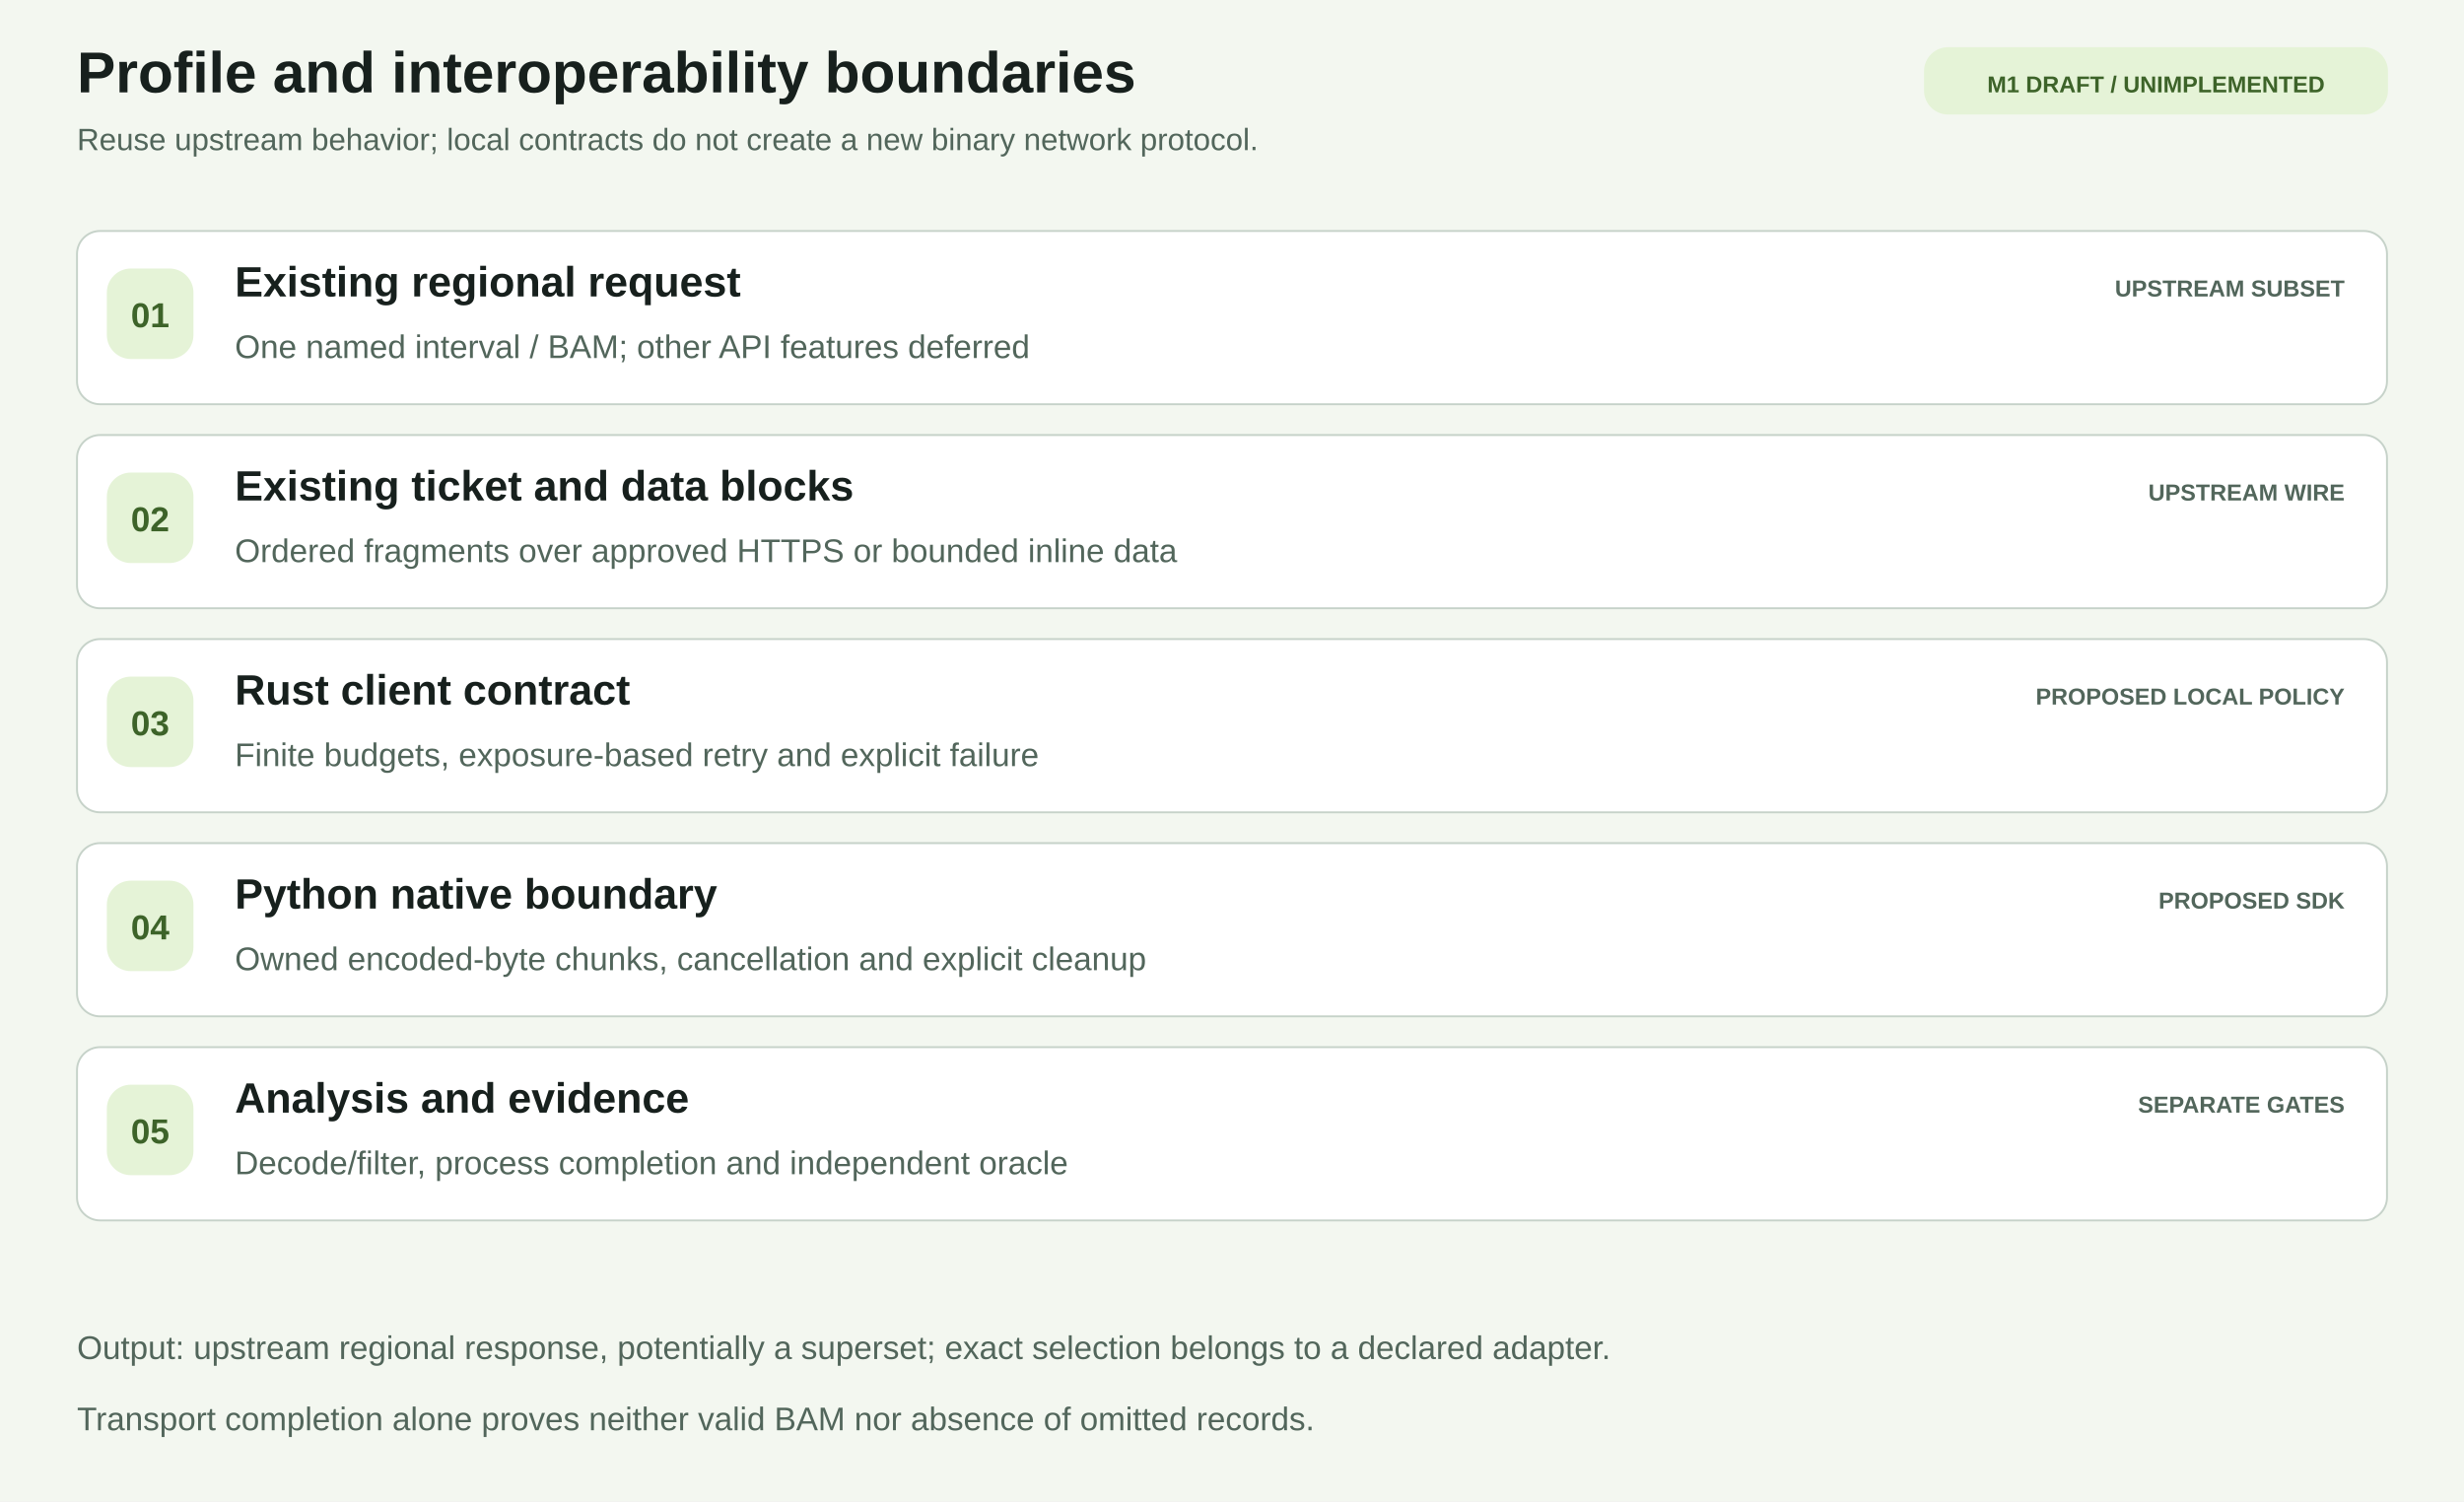
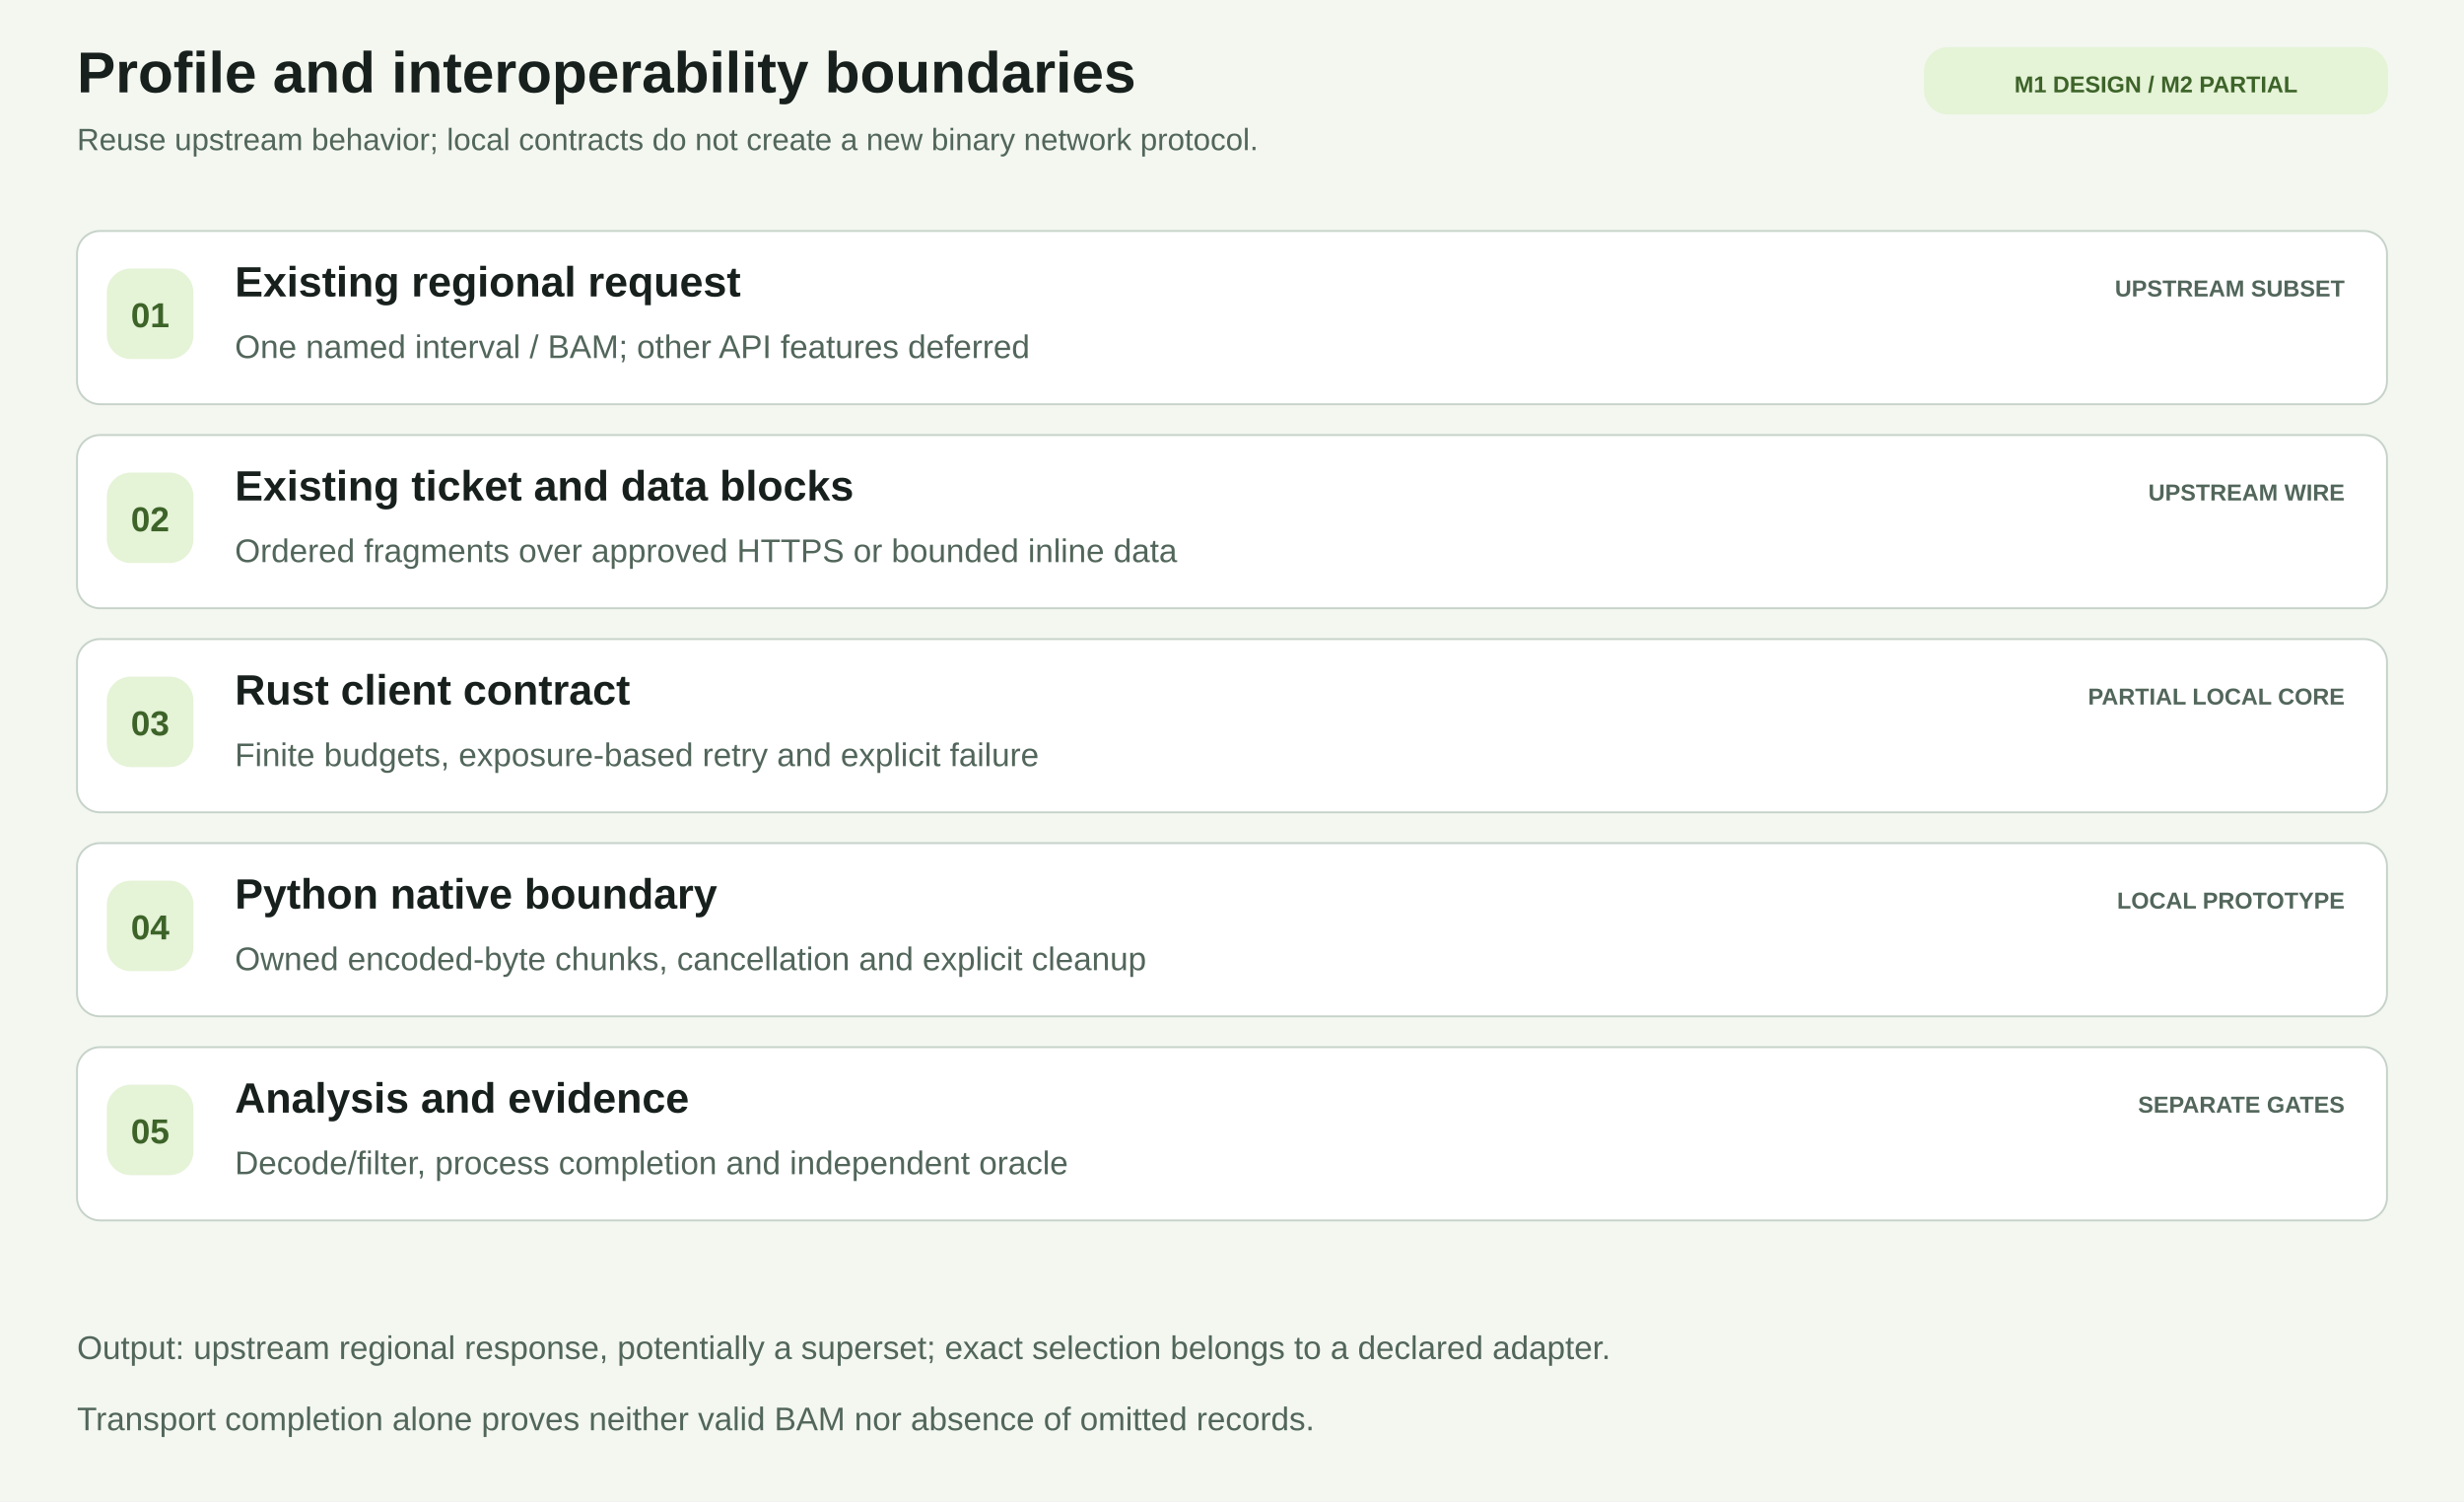
<svg xmlns="http://www.w3.org/2000/svg" width="1280" height="780" viewBox="0 0 1280 780" role="img" aria-labelledby="title desc">
  <style>text { font-family: Arial, Helvetica, sans-serif; } path { stroke-linecap: round; stroke-linejoin: round; }</style>
  <rect width="1280" height="780" fill="#f3f7f0" />
  <defs>
    <marker id="arrow" viewBox="0 0 10 10" refX="9" refY="5" markerWidth="7" markerHeight="7" orient="auto">
      <path d="M0 0 L10 5 L0 10 Z" fill="#527262" />
    </marker>
  </defs>
  <text x="40" y="48" font-size="30" fill="#17201d" font-weight="700" text-anchor="start">Profile and interoperability boundaries</text>
  <text x="40" y="78" font-size="16" fill="#52665b" font-weight="400" text-anchor="start">Reuse upstream behavior; local contracts do not create a new binary network protocol.</text>
  <rect x="1000" y="25" width="240" height="34" rx="12" fill="#e5f3d7" stroke="#e5f3d7" />
-   <text x="1120" y="48" font-size="12" fill="#3d6329" font-weight="700" text-anchor="middle">M1 DRAFT / UNIMPLEMENTED</text>
+   <text x="1120" y="48" font-size="12" fill="#3d6329" font-weight="700" text-anchor="middle">M1 DESIGN / M2 PARTIAL</text>
  <rect x="40" y="120" width="1200" height="90" rx="12" fill="#ffffff" stroke="#c6d2c9" />
  <rect x="56" y="140" width="44" height="46" rx="12" fill="#e5f3d7" stroke="#e5f3d7" />
  <text x="78" y="170" font-size="18" fill="#3d6329" font-weight="700" text-anchor="middle">01</text>
  <text x="122" y="154" font-size="22" fill="#17201d" font-weight="700" text-anchor="start">Existing regional request</text>
  <text x="122" y="186" font-size="17" fill="#52665b" font-weight="400" text-anchor="start">One named interval / BAM; other API features deferred</text>
  <text x="1218" y="154" font-size="12" fill="#52665b" font-weight="700" text-anchor="end">UPSTREAM SUBSET</text>
  <rect x="40" y="226" width="1200" height="90" rx="12" fill="#ffffff" stroke="#c6d2c9" />
  <rect x="56" y="246" width="44" height="46" rx="12" fill="#e5f3d7" stroke="#e5f3d7" />
  <text x="78" y="276" font-size="18" fill="#3d6329" font-weight="700" text-anchor="middle">02</text>
  <text x="122" y="260" font-size="22" fill="#17201d" font-weight="700" text-anchor="start">Existing ticket and data blocks</text>
  <text x="122" y="292" font-size="17" fill="#52665b" font-weight="400" text-anchor="start">Ordered fragments over approved HTTPS or bounded inline data</text>
  <text x="1218" y="260" font-size="12" fill="#52665b" font-weight="700" text-anchor="end">UPSTREAM WIRE</text>
  <rect x="40" y="332" width="1200" height="90" rx="12" fill="#ffffff" stroke="#c6d2c9" />
  <rect x="56" y="352" width="44" height="46" rx="12" fill="#e5f3d7" stroke="#e5f3d7" />
  <text x="78" y="382" font-size="18" fill="#3d6329" font-weight="700" text-anchor="middle">03</text>
  <text x="122" y="366" font-size="22" fill="#17201d" font-weight="700" text-anchor="start">Rust client contract</text>
  <text x="122" y="398" font-size="17" fill="#52665b" font-weight="400" text-anchor="start">Finite budgets, exposure-based retry and explicit failure</text>
-   <text x="1218" y="366" font-size="12" fill="#52665b" font-weight="700" text-anchor="end">PROPOSED LOCAL POLICY</text>
+   <text x="1218" y="366" font-size="12" fill="#52665b" font-weight="700" text-anchor="end">PARTIAL LOCAL CORE</text>
  <rect x="40" y="438" width="1200" height="90" rx="12" fill="#ffffff" stroke="#c6d2c9" />
  <rect x="56" y="458" width="44" height="46" rx="12" fill="#e5f3d7" stroke="#e5f3d7" />
  <text x="78" y="488" font-size="18" fill="#3d6329" font-weight="700" text-anchor="middle">04</text>
  <text x="122" y="472" font-size="22" fill="#17201d" font-weight="700" text-anchor="start">Python native boundary</text>
  <text x="122" y="504" font-size="17" fill="#52665b" font-weight="400" text-anchor="start">Owned encoded-byte chunks, cancellation and explicit cleanup</text>
-   <text x="1218" y="472" font-size="12" fill="#52665b" font-weight="700" text-anchor="end">PROPOSED SDK</text>
+   <text x="1218" y="472" font-size="12" fill="#52665b" font-weight="700" text-anchor="end">LOCAL PROTOTYPE</text>
  <rect x="40" y="544" width="1200" height="90" rx="12" fill="#ffffff" stroke="#c6d2c9" />
  <rect x="56" y="564" width="44" height="46" rx="12" fill="#e5f3d7" stroke="#e5f3d7" />
  <text x="78" y="594" font-size="18" fill="#3d6329" font-weight="700" text-anchor="middle">05</text>
  <text x="122" y="578" font-size="22" fill="#17201d" font-weight="700" text-anchor="start">Analysis and evidence</text>
  <text x="122" y="610" font-size="17" fill="#52665b" font-weight="400" text-anchor="start">Decode/filter, process completion and independent oracle</text>
  <text x="1218" y="578" font-size="12" fill="#52665b" font-weight="700" text-anchor="end">SEPARATE GATES</text>
  <text x="40" y="706" font-size="17" fill="#52665b" font-weight="400" text-anchor="start">Output: upstream regional response, potentially a superset; exact selection belongs to a declared adapter.</text>
  <text x="40" y="743" font-size="17" fill="#52665b" font-weight="400" text-anchor="start">Transport completion alone proves neither valid BAM nor absence of omitted records.</text>
</svg>
